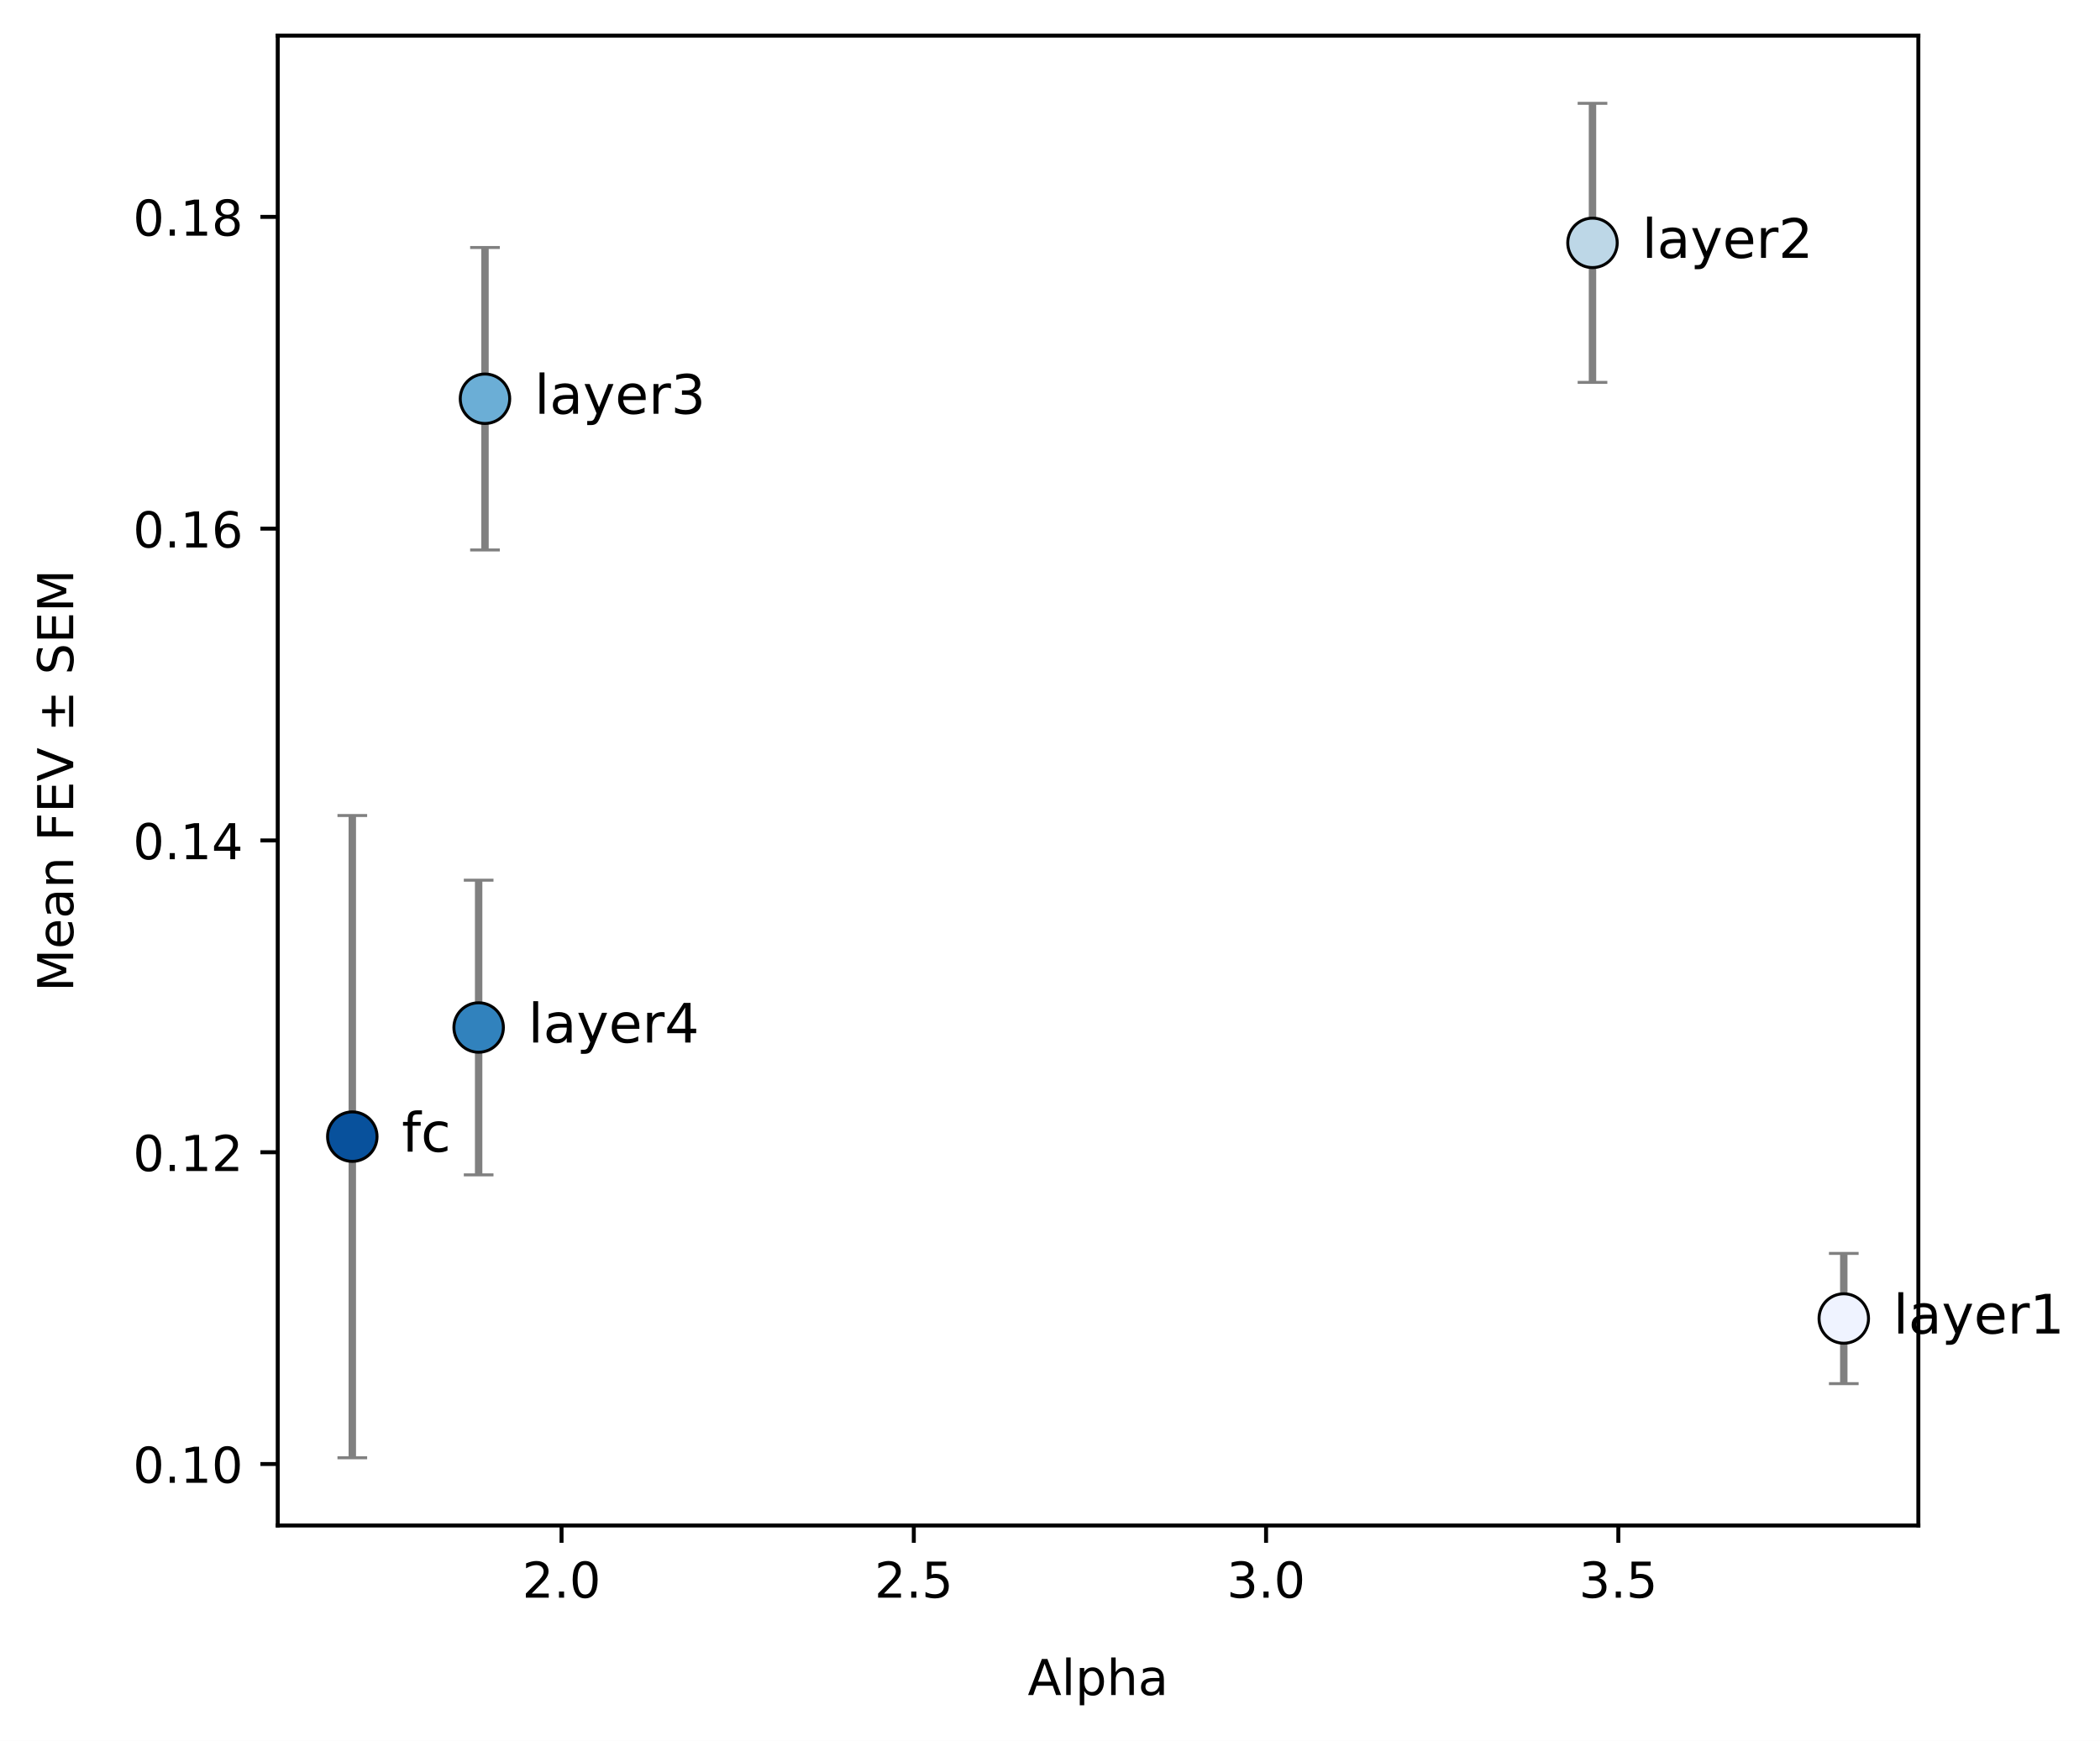
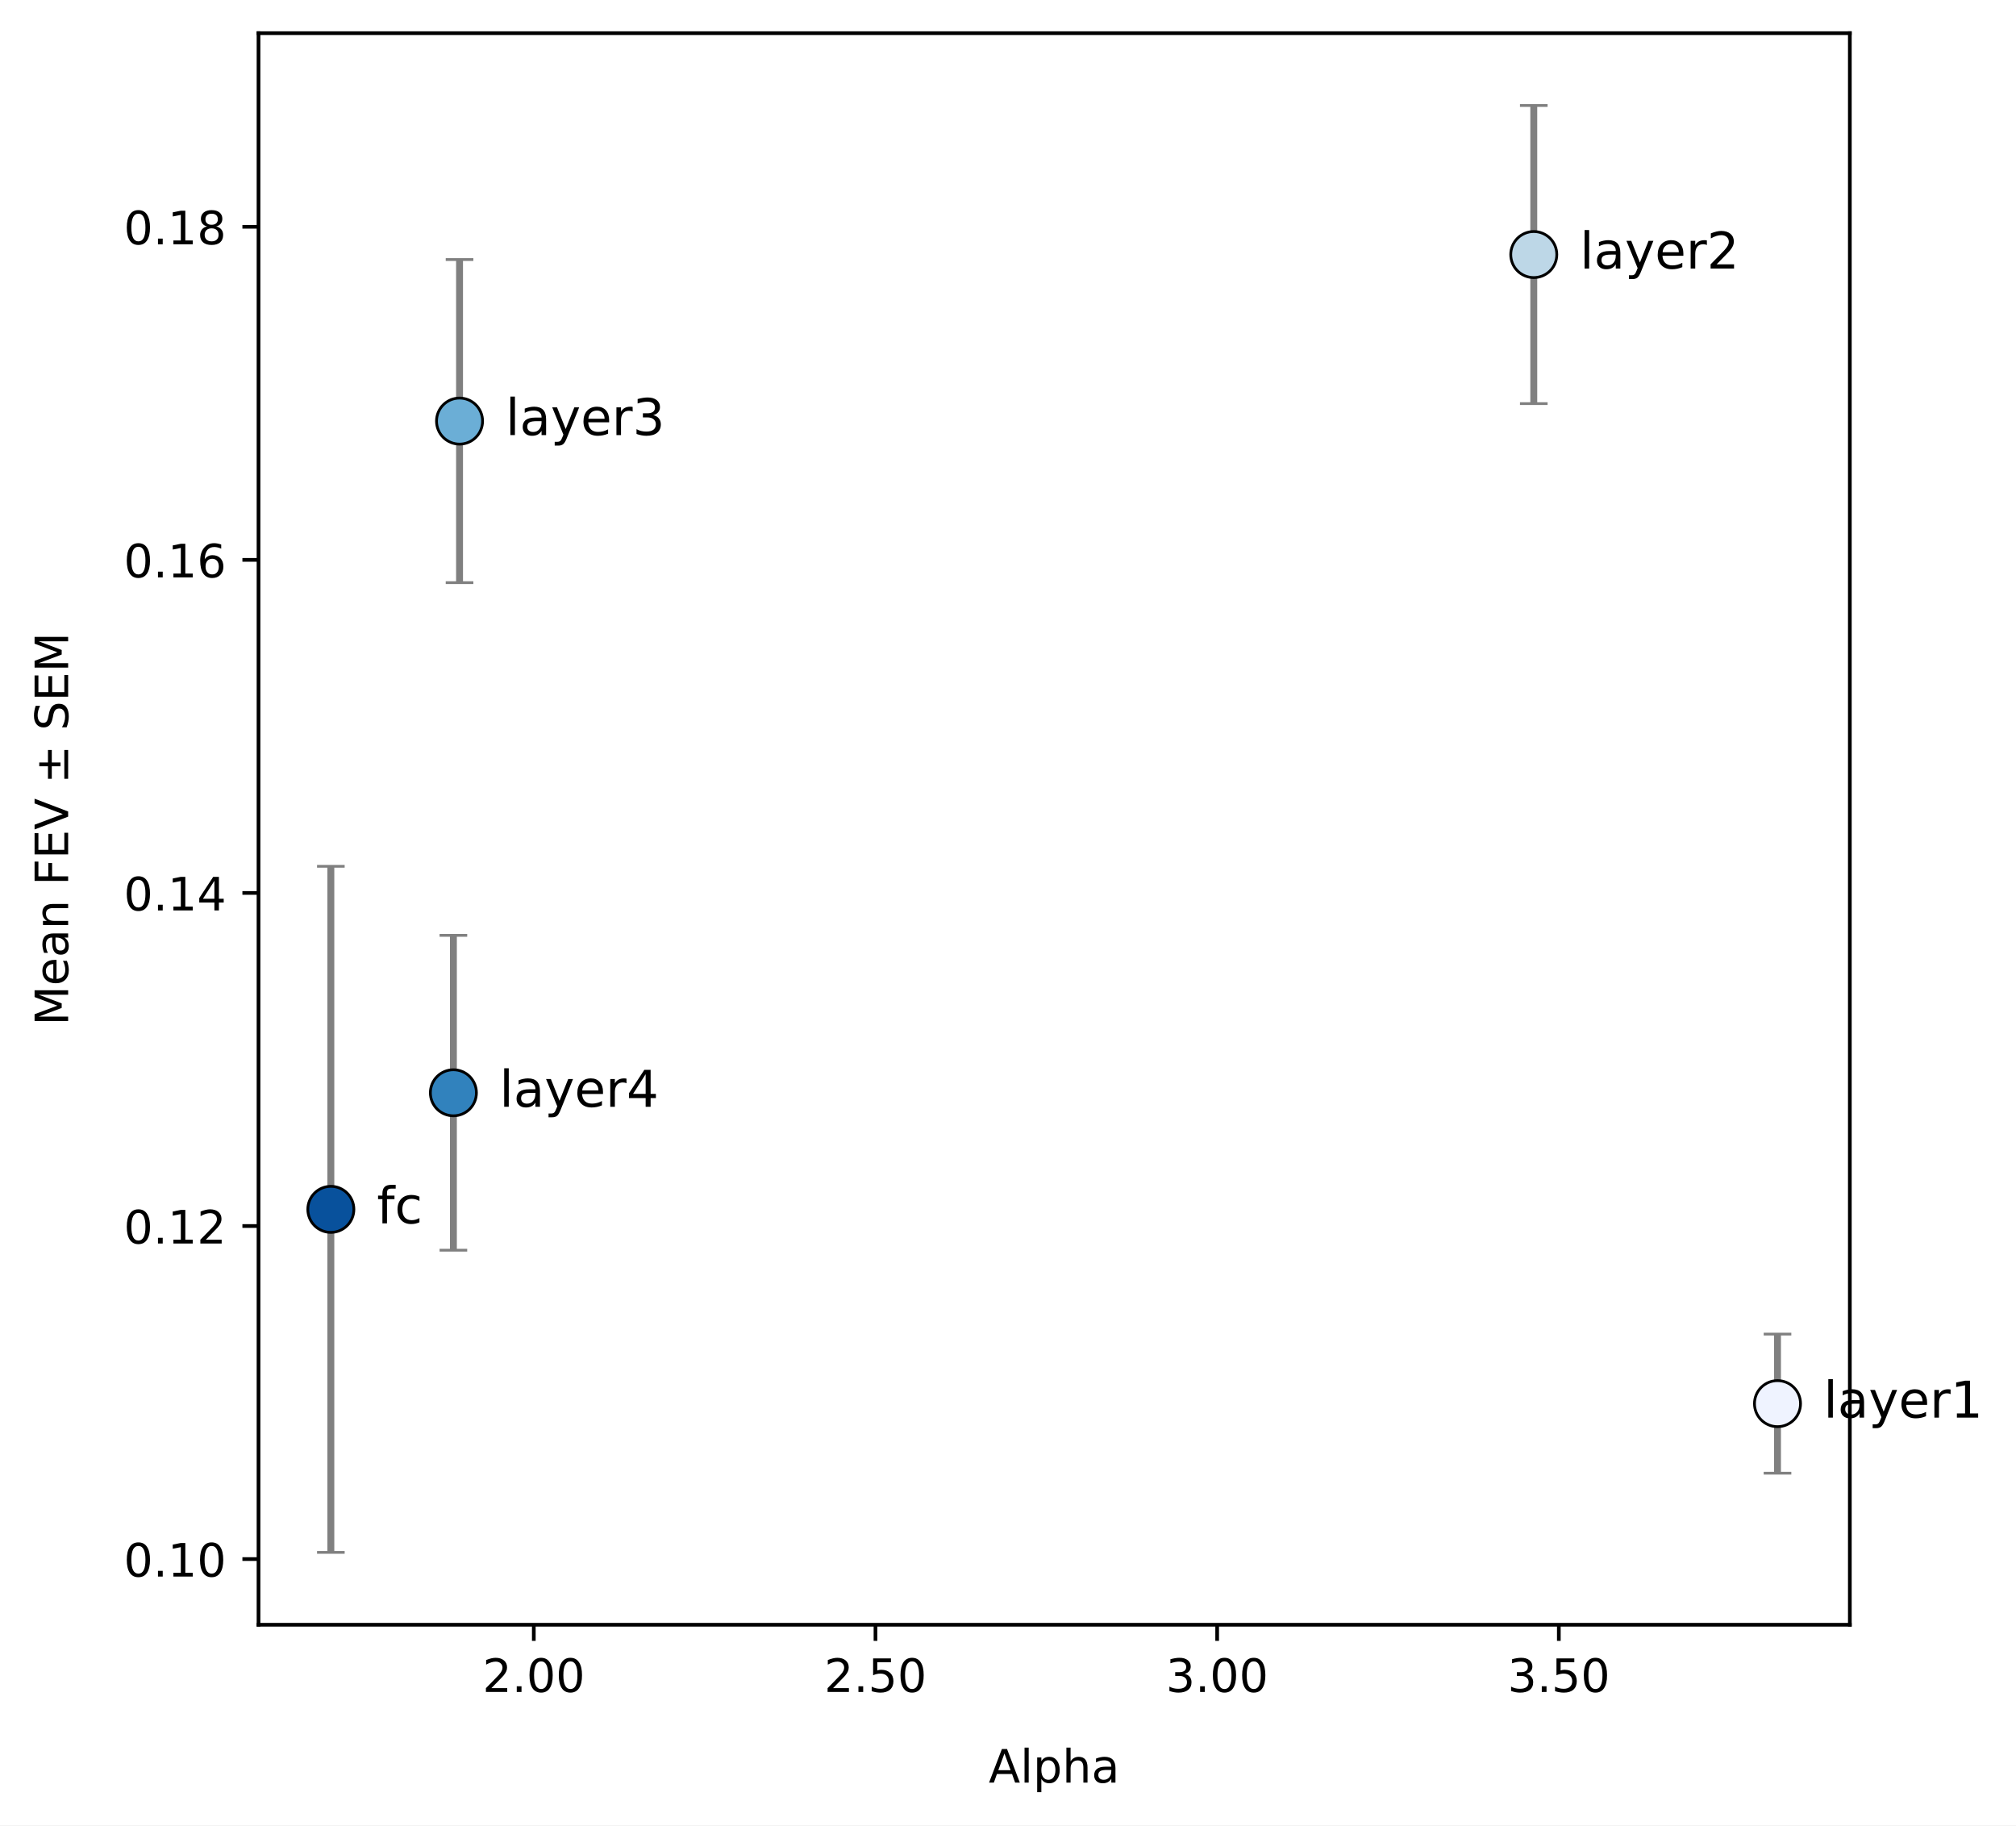
- <svg xmlns="http://www.w3.org/2000/svg" xmlns:xlink="http://www.w3.org/1999/xlink" width="424.523pt" height="351.996pt" viewBox="0 0 424.523 351.996" version="1.1">
+ <svg xmlns="http://www.w3.org/2000/svg" xmlns:xlink="http://www.w3.org/1999/xlink" width="437.831pt" height="396.356pt" viewBox="0 0 437.831 396.356" version="1.1">
  <defs>
    <style type="text/css">*{stroke-linejoin: round; stroke-linecap: butt}</style>
  </defs>
  <g id="figure_1">
    <g id="patch_1">
-       <path d="M -0 351.996  L 424.523 351.996  L 424.523 0  L -0 0  z " style="fill: #ffffff" />
+       <path d="M 0 396.356  L 437.831 396.356  L 437.831 0  L 0 0  z " style="fill: #ffffff" />
    </g>
    <g id="axes_1">
      <g id="patch_2">
-         <path d="M 56.144 308.44  L 387.802 308.44  L 387.802 7.2  L 56.144 7.2  z " style="fill: #ffffff" />
+         <path d="M 56.144 352.8  L 401.744 352.8  L 401.744 7.2  L 56.144 7.2  z " style="fill: #ffffff" />
      </g>
      <g id="matplotlib.axis_1">
        <g id="xtick_1">
          <g id="line2d_1">
            <defs>
-               <path id="m73c10cb782" d="M 0 0  L 0 3.5  " style="stroke: #000000; stroke-width: 0.8" />
+               <path id="m7435d69218" d="M 0 0  L 0 3.5  " style="stroke: #000000; stroke-width: 0.8" />
            </defs>
            <g>
-               <use xlink:href="#m73c10cb782" x="113.518" y="308.44" style="stroke: #000000; stroke-width: 0.8" />
+               <use xlink:href="#m7435d69218" x="115.93" y="352.8" style="stroke: #000000; stroke-width: 0.8" />
            </g>
          </g>
          <g id="text_1">
-             <g transform="translate(105.5669 323.0384) scale(0.1 -0.1)">
+             <g transform="translate(104.7975 367.3984) scale(0.1 -0.1)">
              <defs>
                <path id="DejaVuSans-32" d="M 1228 531  L 3431 531  L 3431 0  L 469 0  L 469 531  Q 828 903 1448 1529  Q 2069 2156 2228 2338  Q 2531 2678 2651 2914  Q 2772 3150 2772 3378  Q 2772 3750 2511 3984  Q 2250 4219 1831 4219  Q 1534 4219 1204 4116  Q 875 4013 500 3803  L 500 4441  Q 881 4594 1212 4672  Q 1544 4750 1819 4750  Q 2544 4750 2975 4387  Q 3406 4025 3406 3419  Q 3406 3131 3298 2873  Q 3191 2616 2906 2266  Q 2828 2175 2409 1742  Q 1991 1309 1228 531  z " transform="scale(0.015625)" />
                <path id="DejaVuSans-2e" d="M 684 794  L 1344 794  L 1344 0  L 684 0  L 684 794  z " transform="scale(0.015625)" />
                <path id="DejaVuSans-30" d="M 2034 4250  Q 1547 4250 1301 3770  Q 1056 3291 1056 2328  Q 1056 1369 1301 889  Q 1547 409 2034 409  Q 2525 409 2770 889  Q 3016 1369 3016 2328  Q 3016 3291 2770 3770  Q 2525 4250 2034 4250  z M 2034 4750  Q 2819 4750 3233 4129  Q 3647 3509 3647 2328  Q 3647 1150 3233 529  Q 2819 -91 2034 -91  Q 1250 -91 836 529  Q 422 1150 422 2328  Q 422 3509 836 4129  Q 1250 4750 2034 4750  z " transform="scale(0.015625)" />
              </defs>
              <use xlink:href="#DejaVuSans-32" />
              <use xlink:href="#DejaVuSans-2e" x="63.623" />
              <use xlink:href="#DejaVuSans-30" x="95.41" />
+               <use xlink:href="#DejaVuSans-30" x="159.033" />
            </g>
          </g>
        </g>
        <g id="xtick_2">
          <g id="line2d_2">
            <g>
-               <use xlink:href="#m73c10cb782" x="184.729" y="308.44" style="stroke: #000000; stroke-width: 0.8" />
+               <use xlink:href="#m7435d69218" x="190.135" y="352.8" style="stroke: #000000; stroke-width: 0.8" />
            </g>
          </g>
          <g id="text_2">
-             <g transform="translate(176.7779 323.0384) scale(0.1 -0.1)">
+             <g transform="translate(179.002 367.3984) scale(0.1 -0.1)">
              <defs>
                <path id="DejaVuSans-35" d="M 691 4666  L 3169 4666  L 3169 4134  L 1269 4134  L 1269 2991  Q 1406 3038 1543 3061  Q 1681 3084 1819 3084  Q 2600 3084 3056 2656  Q 3513 2228 3513 1497  Q 3513 744 3044 326  Q 2575 -91 1722 -91  Q 1428 -91 1123 -41  Q 819 9 494 109  L 494 744  Q 775 591 1075 516  Q 1375 441 1709 441  Q 2250 441 2565 725  Q 2881 1009 2881 1497  Q 2881 1984 2565 2268  Q 2250 2553 1709 2553  Q 1456 2553 1204 2497  Q 953 2441 691 2322  L 691 4666  z " transform="scale(0.015625)" />
              </defs>
              <use xlink:href="#DejaVuSans-32" />
              <use xlink:href="#DejaVuSans-2e" x="63.623" />
              <use xlink:href="#DejaVuSans-35" x="95.41" />
+               <use xlink:href="#DejaVuSans-30" x="159.033" />
            </g>
          </g>
        </g>
        <g id="xtick_3">
          <g id="line2d_3">
            <g>
-               <use xlink:href="#m73c10cb782" x="255.94" y="308.44" style="stroke: #000000; stroke-width: 0.8" />
+               <use xlink:href="#m7435d69218" x="264.339" y="352.8" style="stroke: #000000; stroke-width: 0.8" />
            </g>
          </g>
          <g id="text_3">
-             <g transform="translate(247.9889 323.0384) scale(0.1 -0.1)">
+             <g transform="translate(253.2065 367.3984) scale(0.1 -0.1)">
              <defs>
                <path id="DejaVuSans-33" d="M 2597 2516  Q 3050 2419 3304 2112  Q 3559 1806 3559 1356  Q 3559 666 3084 287  Q 2609 -91 1734 -91  Q 1441 -91 1130 -33  Q 819 25 488 141  L 488 750  Q 750 597 1062 519  Q 1375 441 1716 441  Q 2309 441 2620 675  Q 2931 909 2931 1356  Q 2931 1769 2642 2001  Q 2353 2234 1838 2234  L 1294 2234  L 1294 2753  L 1863 2753  Q 2328 2753 2575 2939  Q 2822 3125 2822 3475  Q 2822 3834 2567 4026  Q 2313 4219 1838 4219  Q 1578 4219 1281 4162  Q 984 4106 628 3988  L 628 4550  Q 988 4650 1302 4700  Q 1616 4750 1894 4750  Q 2613 4750 3031 4423  Q 3450 4097 3450 3541  Q 3450 3153 3228 2886  Q 3006 2619 2597 2516  z " transform="scale(0.015625)" />
              </defs>
              <use xlink:href="#DejaVuSans-33" />
              <use xlink:href="#DejaVuSans-2e" x="63.623" />
              <use xlink:href="#DejaVuSans-30" x="95.41" />
+               <use xlink:href="#DejaVuSans-30" x="159.033" />
            </g>
          </g>
        </g>
        <g id="xtick_4">
          <g id="line2d_4">
            <g>
-               <use xlink:href="#m73c10cb782" x="327.152" y="308.44" style="stroke: #000000; stroke-width: 0.8" />
+               <use xlink:href="#m7435d69218" x="338.544" y="352.8" style="stroke: #000000; stroke-width: 0.8" />
            </g>
          </g>
          <g id="text_4">
-             <g transform="translate(319.1999 323.0384) scale(0.1 -0.1)">
+             <g transform="translate(327.411 367.3984) scale(0.1 -0.1)">
              <use xlink:href="#DejaVuSans-33" />
              <use xlink:href="#DejaVuSans-2e" x="63.623" />
              <use xlink:href="#DejaVuSans-35" x="95.41" />
+               <use xlink:href="#DejaVuSans-30" x="159.033" />
            </g>
          </g>
        </g>
        <g id="text_5">
-           <g transform="translate(207.7564 342.7166) scale(0.1 -0.1)">
+           <g transform="translate(214.7273 387.0766) scale(0.1 -0.1)">
            <defs>
              <path id="DejaVuSans-41" d="M 2188 4044  L 1331 1722  L 3047 1722  L 2188 4044  z M 1831 4666  L 2547 4666  L 4325 0  L 3669 0  L 3244 1197  L 1141 1197  L 716 0  L 50 0  L 1831 4666  z " transform="scale(0.015625)" />
              <path id="DejaVuSans-6c" d="M 603 4863  L 1178 4863  L 1178 0  L 603 0  L 603 4863  z " transform="scale(0.015625)" />
              <path id="DejaVuSans-70" d="M 1159 525  L 1159 -1331  L 581 -1331  L 581 3500  L 1159 3500  L 1159 2969  Q 1341 3281 1617 3432  Q 1894 3584 2278 3584  Q 2916 3584 3314 3078  Q 3713 2572 3713 1747  Q 3713 922 3314 415  Q 2916 -91 2278 -91  Q 1894 -91 1617 61  Q 1341 213 1159 525  z M 3116 1747  Q 3116 2381 2855 2742  Q 2594 3103 2138 3103  Q 1681 3103 1420 2742  Q 1159 2381 1159 1747  Q 1159 1113 1420 752  Q 1681 391 2138 391  Q 2594 391 2855 752  Q 3116 1113 3116 1747  z " transform="scale(0.015625)" />
              <path id="DejaVuSans-68" d="M 3513 2113  L 3513 0  L 2938 0  L 2938 2094  Q 2938 2591 2744 2837  Q 2550 3084 2163 3084  Q 1697 3084 1428 2787  Q 1159 2491 1159 1978  L 1159 0  L 581 0  L 581 4863  L 1159 4863  L 1159 2956  Q 1366 3272 1645 3428  Q 1925 3584 2291 3584  Q 2894 3584 3203 3211  Q 3513 2838 3513 2113  z " transform="scale(0.015625)" />
              <path id="DejaVuSans-61" d="M 2194 1759  Q 1497 1759 1228 1600  Q 959 1441 959 1056  Q 959 750 1161 570  Q 1363 391 1709 391  Q 2188 391 2477 730  Q 2766 1069 2766 1631  L 2766 1759  L 2194 1759  z M 3341 1997  L 3341 0  L 2766 0  L 2766 531  Q 2569 213 2275 61  Q 1981 -91 1556 -91  Q 1019 -91 701 211  Q 384 513 384 1019  Q 384 1609 779 1909  Q 1175 2209 1959 2209  L 2766 2209  L 2766 2266  Q 2766 2663 2505 2880  Q 2244 3097 1772 3097  Q 1472 3097 1187 3025  Q 903 2953 641 2809  L 641 3341  Q 956 3463 1253 3523  Q 1550 3584 1831 3584  Q 2591 3584 2966 3190  Q 3341 2797 3341 1997  z " transform="scale(0.015625)" />
            </defs>
            <use xlink:href="#DejaVuSans-41" />
            <use xlink:href="#DejaVuSans-6c" x="68.408" />
            <use xlink:href="#DejaVuSans-70" x="96.191" />
            <use xlink:href="#DejaVuSans-68" x="159.668" />
            <use xlink:href="#DejaVuSans-61" x="223.047" />
          </g>
        </g>
      </g>
      <g id="matplotlib.axis_2">
        <g id="ytick_1">
          <g id="line2d_5">
            <defs>
-               <path id="mc51c9da56d" d="M 0 0  L -3.5 0  " style="stroke: #000000; stroke-width: 0.8" />
+               <path id="m7dc69a74c2" d="M 0 0  L -3.5 0  " style="stroke: #000000; stroke-width: 0.8" />
            </defs>
            <g>
-               <use xlink:href="#mc51c9da56d" x="56.144" y="296.01" style="stroke: #000000; stroke-width: 0.8" />
+               <use xlink:href="#m7dc69a74c2" x="56.144" y="338.54" style="stroke: #000000; stroke-width: 0.8" />
            </g>
          </g>
          <g id="text_6">
-             <g transform="translate(26.87813 299.8093) scale(0.1 -0.1)">
+             <g transform="translate(26.87813 342.3389) scale(0.1 -0.1)">
              <defs>
                <path id="DejaVuSans-31" d="M 794 531  L 1825 531  L 1825 4091  L 703 3866  L 703 4441  L 1819 4666  L 2450 4666  L 2450 531  L 3481 531  L 3481 0  L 794 0  L 794 531  z " transform="scale(0.015625)" />
              </defs>
              <use xlink:href="#DejaVuSans-30" />
              <use xlink:href="#DejaVuSans-2e" x="63.623" />
              <use xlink:href="#DejaVuSans-31" x="95.41" />
              <use xlink:href="#DejaVuSans-30" x="159.033" />
            </g>
          </g>
        </g>
        <g id="ytick_2">
          <g id="line2d_6">
            <g>
-               <use xlink:href="#mc51c9da56d" x="56.144" y="232.97" style="stroke: #000000; stroke-width: 0.8" />
+               <use xlink:href="#m7dc69a74c2" x="56.144" y="266.217" style="stroke: #000000; stroke-width: 0.8" />
            </g>
          </g>
          <g id="text_7">
-             <g transform="translate(26.87813 236.7696) scale(0.1 -0.1)">
+             <g transform="translate(26.87813 270.0161) scale(0.1 -0.1)">
              <use xlink:href="#DejaVuSans-30" />
              <use xlink:href="#DejaVuSans-2e" x="63.623" />
              <use xlink:href="#DejaVuSans-31" x="95.41" />
              <use xlink:href="#DejaVuSans-32" x="159.033" />
            </g>
          </g>
        </g>
        <g id="ytick_3">
          <g id="line2d_7">
            <g>
-               <use xlink:href="#mc51c9da56d" x="56.144" y="169.931" style="stroke: #000000; stroke-width: 0.8" />
+               <use xlink:href="#m7dc69a74c2" x="56.144" y="193.894" style="stroke: #000000; stroke-width: 0.8" />
            </g>
          </g>
          <g id="text_8">
-             <g transform="translate(26.87813 173.7299) scale(0.1 -0.1)">
+             <g transform="translate(26.87813 197.6933) scale(0.1 -0.1)">
              <defs>
                <path id="DejaVuSans-34" d="M 2419 4116  L 825 1625  L 2419 1625  L 2419 4116  z M 2253 4666  L 3047 4666  L 3047 1625  L 3713 1625  L 3713 1100  L 3047 1100  L 3047 0  L 2419 0  L 2419 1100  L 313 1100  L 313 1709  L 2253 4666  z " transform="scale(0.015625)" />
              </defs>
              <use xlink:href="#DejaVuSans-30" />
              <use xlink:href="#DejaVuSans-2e" x="63.623" />
              <use xlink:href="#DejaVuSans-31" x="95.41" />
              <use xlink:href="#DejaVuSans-34" x="159.033" />
            </g>
          </g>
        </g>
        <g id="ytick_4">
          <g id="line2d_8">
            <g>
-               <use xlink:href="#mc51c9da56d" x="56.144" y="106.891" style="stroke: #000000; stroke-width: 0.8" />
+               <use xlink:href="#m7dc69a74c2" x="56.144" y="121.571" style="stroke: #000000; stroke-width: 0.8" />
            </g>
          </g>
          <g id="text_9">
-             <g transform="translate(26.87813 110.6902) scale(0.1 -0.1)">
+             <g transform="translate(26.87813 125.3704) scale(0.1 -0.1)">
              <defs>
                <path id="DejaVuSans-36" d="M 2113 2584  Q 1688 2584 1439 2293  Q 1191 2003 1191 1497  Q 1191 994 1439 701  Q 1688 409 2113 409  Q 2538 409 2786 701  Q 3034 994 3034 1497  Q 3034 2003 2786 2293  Q 2538 2584 2113 2584  z M 3366 4563  L 3366 3988  Q 3128 4100 2886 4159  Q 2644 4219 2406 4219  Q 1781 4219 1451 3797  Q 1122 3375 1075 2522  Q 1259 2794 1537 2939  Q 1816 3084 2150 3084  Q 2853 3084 3261 2657  Q 3669 2231 3669 1497  Q 3669 778 3244 343  Q 2819 -91 2113 -91  Q 1303 -91 875 529  Q 447 1150 447 2328  Q 447 3434 972 4092  Q 1497 4750 2381 4750  Q 2619 4750 2861 4703  Q 3103 4656 3366 4563  z " transform="scale(0.015625)" />
              </defs>
              <use xlink:href="#DejaVuSans-30" />
              <use xlink:href="#DejaVuSans-2e" x="63.623" />
              <use xlink:href="#DejaVuSans-31" x="95.41" />
              <use xlink:href="#DejaVuSans-36" x="159.033" />
            </g>
          </g>
        </g>
        <g id="ytick_5">
          <g id="line2d_9">
            <g>
-               <use xlink:href="#mc51c9da56d" x="56.144" y="43.851" style="stroke: #000000; stroke-width: 0.8" />
+               <use xlink:href="#m7dc69a74c2" x="56.144" y="49.248" style="stroke: #000000; stroke-width: 0.8" />
            </g>
          </g>
          <g id="text_10">
-             <g transform="translate(26.87813 47.65043) scale(0.1 -0.1)">
+             <g transform="translate(26.87813 53.04761) scale(0.1 -0.1)">
              <defs>
                <path id="DejaVuSans-38" d="M 2034 2216  Q 1584 2216 1326 1975  Q 1069 1734 1069 1313  Q 1069 891 1326 650  Q 1584 409 2034 409  Q 2484 409 2743 651  Q 3003 894 3003 1313  Q 3003 1734 2745 1975  Q 2488 2216 2034 2216  z M 1403 2484  Q 997 2584 770 2862  Q 544 3141 544 3541  Q 544 4100 942 4425  Q 1341 4750 2034 4750  Q 2731 4750 3128 4425  Q 3525 4100 3525 3541  Q 3525 3141 3298 2862  Q 3072 2584 2669 2484  Q 3125 2378 3379 2068  Q 3634 1759 3634 1313  Q 3634 634 3220 271  Q 2806 -91 2034 -91  Q 1263 -91 848 271  Q 434 634 434 1313  Q 434 1759 690 2068  Q 947 2378 1403 2484  z M 1172 3481  Q 1172 3119 1398 2916  Q 1625 2713 2034 2713  Q 2441 2713 2670 2916  Q 2900 3119 2900 3481  Q 2900 3844 2670 4047  Q 2441 4250 2034 4250  Q 1625 4250 1398 4047  Q 1172 3844 1172 3481  z " transform="scale(0.015625)" />
              </defs>
              <use xlink:href="#DejaVuSans-30" />
              <use xlink:href="#DejaVuSans-2e" x="63.623" />
              <use xlink:href="#DejaVuSans-31" x="95.41" />
              <use xlink:href="#DejaVuSans-38" x="159.033" />
            </g>
          </g>
        </g>
        <g id="text_11">
-           <g transform="translate(14.79844 200.5036) rotate(-90) scale(0.1 -0.1)">
+           <g transform="translate(14.79844 222.6836) rotate(-90) scale(0.1 -0.1)">
            <defs>
              <path id="DejaVuSans-4d" d="M 628 4666  L 1569 4666  L 2759 1491  L 3956 4666  L 4897 4666  L 4897 0  L 4281 0  L 4281 4097  L 3078 897  L 2444 897  L 1241 4097  L 1241 0  L 628 0  L 628 4666  z " transform="scale(0.015625)" />
              <path id="DejaVuSans-65" d="M 3597 1894  L 3597 1613  L 953 1613  Q 991 1019 1311 708  Q 1631 397 2203 397  Q 2534 397 2845 478  Q 3156 559 3463 722  L 3463 178  Q 3153 47 2828 -22  Q 2503 -91 2169 -91  Q 1331 -91 842 396  Q 353 884 353 1716  Q 353 2575 817 3079  Q 1281 3584 2069 3584  Q 2775 3584 3186 3129  Q 3597 2675 3597 1894  z M 3022 2063  Q 3016 2534 2758 2815  Q 2500 3097 2075 3097  Q 1594 3097 1305 2825  Q 1016 2553 972 2059  L 3022 2063  z " transform="scale(0.015625)" />
              <path id="DejaVuSans-6e" d="M 3513 2113  L 3513 0  L 2938 0  L 2938 2094  Q 2938 2591 2744 2837  Q 2550 3084 2163 3084  Q 1697 3084 1428 2787  Q 1159 2491 1159 1978  L 1159 0  L 581 0  L 581 3500  L 1159 3500  L 1159 2956  Q 1366 3272 1645 3428  Q 1925 3584 2291 3584  Q 2894 3584 3203 3211  Q 3513 2838 3513 2113  z " transform="scale(0.015625)" />
              <path id="DejaVuSans-20" transform="scale(0.015625)" />
              <path id="DejaVuSans-46" d="M 628 4666  L 3309 4666  L 3309 4134  L 1259 4134  L 1259 2759  L 3109 2759  L 3109 2228  L 1259 2228  L 1259 0  L 628 0  L 628 4666  z " transform="scale(0.015625)" />
              <path id="DejaVuSans-45" d="M 628 4666  L 3578 4666  L 3578 4134  L 1259 4134  L 1259 2753  L 3481 2753  L 3481 2222  L 1259 2222  L 1259 531  L 3634 531  L 3634 0  L 628 0  L 628 4666  z " transform="scale(0.015625)" />
              <path id="DejaVuSans-56" d="M 1831 0  L 50 4666  L 709 4666  L 2188 738  L 3669 4666  L 4325 4666  L 2547 0  L 1831 0  z " transform="scale(0.015625)" />
              <path id="DejaVuSans-b1" d="M 2944 4013  L 2944 2803  L 4684 2803  L 4684 2272  L 2944 2272  L 2944 1063  L 2419 1063  L 2419 2272  L 678 2272  L 678 2803  L 2419 2803  L 2419 4013  L 2944 4013  z M 678 531  L 4684 531  L 4684 0  L 678 0  L 678 531  z " transform="scale(0.015625)" />
              <path id="DejaVuSans-53" d="M 3425 4513  L 3425 3897  Q 3066 4069 2747 4153  Q 2428 4238 2131 4238  Q 1616 4238 1336 4038  Q 1056 3838 1056 3469  Q 1056 3159 1242 3001  Q 1428 2844 1947 2747  L 2328 2669  Q 3034 2534 3370 2195  Q 3706 1856 3706 1288  Q 3706 609 3251 259  Q 2797 -91 1919 -91  Q 1588 -91 1214 -16  Q 841 59 441 206  L 441 856  Q 825 641 1194 531  Q 1563 422 1919 422  Q 2459 422 2753 634  Q 3047 847 3047 1241  Q 3047 1584 2836 1778  Q 2625 1972 2144 2069  L 1759 2144  Q 1053 2284 737 2584  Q 422 2884 422 3419  Q 422 4038 858 4394  Q 1294 4750 2059 4750  Q 2388 4750 2728 4690  Q 3069 4631 3425 4513  z " transform="scale(0.015625)" />
            </defs>
            <use xlink:href="#DejaVuSans-4d" />
            <use xlink:href="#DejaVuSans-65" x="86.279" />
            <use xlink:href="#DejaVuSans-61" x="147.803" />
            <use xlink:href="#DejaVuSans-6e" x="209.082" />
            <use xlink:href="#DejaVuSans-20" x="272.461" />
            <use xlink:href="#DejaVuSans-46" x="304.248" />
            <use xlink:href="#DejaVuSans-45" x="361.768" />
            <use xlink:href="#DejaVuSans-56" x="424.951" />
            <use xlink:href="#DejaVuSans-20" x="493.359" />
            <use xlink:href="#DejaVuSans-b1" x="525.146" />
            <use xlink:href="#DejaVuSans-20" x="608.936" />
            <use xlink:href="#DejaVuSans-53" x="640.723" />
            <use xlink:href="#DejaVuSans-45" x="704.199" />
            <use xlink:href="#DejaVuSans-4d" x="767.383" />
          </g>
        </g>
      </g>
      <g id="LineCollection_1">
-         <path d="M 71.219 294.747  L 71.219 164.89  " clip-path="url(#pef4d5a4c21)" style="fill: none; stroke: #808080; stroke-width: 1.5" />
+         <path d="M 71.853 337.091  L 71.853 188.111  " clip-path="url(#p4080b1306e)" style="fill: none; stroke: #808080; stroke-width: 1.5" />
      </g>
      <g id="line2d_10">
        <defs>
-           <path id="md73cd37e10" d="M 3 0  L -3 -0  " style="stroke: #808080; stroke-width: 0.6" />
-         </defs>
-         <g clip-path="url(#pef4d5a4c21)">
-           <use xlink:href="#md73cd37e10" x="71.219" y="294.747" style="fill: #808080; stroke: #808080; stroke-width: 0.6" />
+           <path id="m4ea7c88056" d="M 3 0  L -3 -0  " style="stroke: #808080; stroke-width: 0.6" />
+         </defs>
+         <g clip-path="url(#p4080b1306e)">
+           <use xlink:href="#m4ea7c88056" x="71.853" y="337.091" style="fill: #808080; stroke: #808080; stroke-width: 0.6" />
        </g>
      </g>
      <g id="line2d_11">
-         <g clip-path="url(#pef4d5a4c21)">
-           <use xlink:href="#md73cd37e10" x="71.219" y="164.89" style="fill: #808080; stroke: #808080; stroke-width: 0.6" />
+         <g clip-path="url(#p4080b1306e)">
+           <use xlink:href="#m4ea7c88056" x="71.853" y="188.111" style="fill: #808080; stroke: #808080; stroke-width: 0.6" />
        </g>
      </g>
      <g id="LineCollection_2">
-         <path d="M 372.727 279.756  L 372.727 253.427  " clip-path="url(#pef4d5a4c21)" style="fill: none; stroke: #808080; stroke-width: 1.5" />
+         <path d="M 386.035 319.892  L 386.035 289.686  " clip-path="url(#p4080b1306e)" style="fill: none; stroke: #808080; stroke-width: 1.5" />
      </g>
      <g id="line2d_12">
-         <g clip-path="url(#pef4d5a4c21)">
-           <use xlink:href="#md73cd37e10" x="372.727" y="279.756" style="fill: #808080; stroke: #808080; stroke-width: 0.6" />
+         <g clip-path="url(#p4080b1306e)">
+           <use xlink:href="#m4ea7c88056" x="386.035" y="319.892" style="fill: #808080; stroke: #808080; stroke-width: 0.6" />
        </g>
      </g>
      <g id="line2d_13">
-         <g clip-path="url(#pef4d5a4c21)">
-           <use xlink:href="#md73cd37e10" x="372.727" y="253.427" style="fill: #808080; stroke: #808080; stroke-width: 0.6" />
+         <g clip-path="url(#p4080b1306e)">
+           <use xlink:href="#m4ea7c88056" x="386.035" y="289.686" style="fill: #808080; stroke: #808080; stroke-width: 0.6" />
        </g>
      </g>
      <g id="LineCollection_3">
-         <path d="M 321.929 77.316  L 321.929 20.893  " clip-path="url(#pef4d5a4c21)" style="fill: none; stroke: #808080; stroke-width: 1.5" />
+         <path d="M 333.102 87.642  L 333.102 22.909  " clip-path="url(#p4080b1306e)" style="fill: none; stroke: #808080; stroke-width: 1.5" />
      </g>
      <g id="line2d_14">
-         <g clip-path="url(#pef4d5a4c21)">
-           <use xlink:href="#md73cd37e10" x="321.929" y="77.316" style="fill: #808080; stroke: #808080; stroke-width: 0.6" />
+         <g clip-path="url(#p4080b1306e)">
+           <use xlink:href="#m4ea7c88056" x="333.102" y="87.642" style="fill: #808080; stroke: #808080; stroke-width: 0.6" />
        </g>
      </g>
      <g id="line2d_15">
-         <g clip-path="url(#pef4d5a4c21)">
-           <use xlink:href="#md73cd37e10" x="321.929" y="20.893" style="fill: #808080; stroke: #808080; stroke-width: 0.6" />
+         <g clip-path="url(#p4080b1306e)">
+           <use xlink:href="#m4ea7c88056" x="333.102" y="22.909" style="fill: #808080; stroke: #808080; stroke-width: 0.6" />
        </g>
      </g>
      <g id="LineCollection_4">
-         <path d="M 98.042 111.202  L 98.042 50.047  " clip-path="url(#pef4d5a4c21)" style="fill: none; stroke: #808080; stroke-width: 1.5" />
+         <path d="M 99.803 126.517  L 99.803 56.356  " clip-path="url(#p4080b1306e)" style="fill: none; stroke: #808080; stroke-width: 1.5" />
      </g>
      <g id="line2d_16">
-         <g clip-path="url(#pef4d5a4c21)">
-           <use xlink:href="#md73cd37e10" x="98.042" y="111.202" style="fill: #808080; stroke: #808080; stroke-width: 0.6" />
+         <g clip-path="url(#p4080b1306e)">
+           <use xlink:href="#m4ea7c88056" x="99.803" y="126.517" style="fill: #808080; stroke: #808080; stroke-width: 0.6" />
        </g>
      </g>
      <g id="line2d_17">
-         <g clip-path="url(#pef4d5a4c21)">
-           <use xlink:href="#md73cd37e10" x="98.042" y="50.047" style="fill: #808080; stroke: #808080; stroke-width: 0.6" />
+         <g clip-path="url(#p4080b1306e)">
+           <use xlink:href="#m4ea7c88056" x="99.803" y="56.356" style="fill: #808080; stroke: #808080; stroke-width: 0.6" />
        </g>
      </g>
      <g id="LineCollection_5">
-         <path d="M 96.76 237.546  L 96.76 177.963  " clip-path="url(#pef4d5a4c21)" style="fill: none; stroke: #808080; stroke-width: 1.5" />
+         <path d="M 98.468 271.466  L 98.468 203.109  " clip-path="url(#p4080b1306e)" style="fill: none; stroke: #808080; stroke-width: 1.5" />
      </g>
      <g id="line2d_18">
-         <g clip-path="url(#pef4d5a4c21)">
-           <use xlink:href="#md73cd37e10" x="96.76" y="237.546" style="fill: #808080; stroke: #808080; stroke-width: 0.6" />
+         <g clip-path="url(#p4080b1306e)">
+           <use xlink:href="#m4ea7c88056" x="98.468" y="271.466" style="fill: #808080; stroke: #808080; stroke-width: 0.6" />
        </g>
      </g>
      <g id="line2d_19">
-         <g clip-path="url(#pef4d5a4c21)">
-           <use xlink:href="#md73cd37e10" x="96.76" y="177.963" style="fill: #808080; stroke: #808080; stroke-width: 0.6" />
+         <g clip-path="url(#p4080b1306e)">
+           <use xlink:href="#m4ea7c88056" x="98.468" y="203.109" style="fill: #808080; stroke: #808080; stroke-width: 0.6" />
        </g>
      </g>
      <g id="line2d_20">
        <defs>
-           <path id="m8e060be372" d="M 0 5  C 1.326 5 2.598 4.473 3.536 3.536  C 4.473 2.598 5 1.326 5 0  C 5 -1.326 4.473 -2.598 3.536 -3.536  C 2.598 -4.473 1.326 -5 0 -5  C -1.326 -5 -2.598 -4.473 -3.536 -3.536  C -4.473 -2.598 -5 -1.326 -5 0  C -5 1.326 -4.473 2.598 -3.536 3.536  C -2.598 4.473 -1.326 5 0 5  z " style="stroke: #000000; stroke-width: 0.6" />
-         </defs>
-         <g clip-path="url(#pef4d5a4c21)">
-           <use xlink:href="#m8e060be372" x="71.219" y="229.818" style="fill: #08519c; stroke: #000000; stroke-width: 0.6" />
+           <path id="mc1bc3fedf9" d="M 0 5  C 1.326 5 2.598 4.473 3.536 3.536  C 4.473 2.598 5 1.326 5 0  C 5 -1.326 4.473 -2.598 3.536 -3.536  C 2.598 -4.473 1.326 -5 0 -5  C -1.326 -5 -2.598 -4.473 -3.536 -3.536  C -4.473 -2.598 -5 -1.326 -5 0  C -5 1.326 -4.473 2.598 -3.536 3.536  C -2.598 4.473 -1.326 5 0 5  z " style="stroke: #000000; stroke-width: 0.6" />
+         </defs>
+         <g clip-path="url(#p4080b1306e)">
+           <use xlink:href="#mc1bc3fedf9" x="71.853" y="262.601" style="fill: #08519c; stroke: #000000; stroke-width: 0.6" />
        </g>
      </g>
      <g id="line2d_21">
        <defs>
-           <path id="mcf48b73b51" d="M 0 5  C 1.326 5 2.598 4.473 3.536 3.536  C 4.473 2.598 5 1.326 5 0  C 5 -1.326 4.473 -2.598 3.536 -3.536  C 2.598 -4.473 1.326 -5 0 -5  C -1.326 -5 -2.598 -4.473 -3.536 -3.536  C -4.473 -2.598 -5 -1.326 -5 0  C -5 1.326 -4.473 2.598 -3.536 3.536  C -2.598 4.473 -1.326 5 0 5  z " style="stroke: #000000; stroke-width: 0.6" />
-         </defs>
-         <g clip-path="url(#pef4d5a4c21)">
-           <use xlink:href="#mcf48b73b51" x="372.727" y="266.592" style="fill: #eff3ff; stroke: #000000; stroke-width: 0.6" />
+           <path id="md27c0a5105" d="M 0 5  C 1.326 5 2.598 4.473 3.536 3.536  C 4.473 2.598 5 1.326 5 0  C 5 -1.326 4.473 -2.598 3.536 -3.536  C 2.598 -4.473 1.326 -5 0 -5  C -1.326 -5 -2.598 -4.473 -3.536 -3.536  C -4.473 -2.598 -5 -1.326 -5 0  C -5 1.326 -4.473 2.598 -3.536 3.536  C -2.598 4.473 -1.326 5 0 5  z " style="stroke: #000000; stroke-width: 0.6" />
+         </defs>
+         <g clip-path="url(#p4080b1306e)">
+           <use xlink:href="#md27c0a5105" x="386.035" y="304.789" style="fill: #eff3ff; stroke: #000000; stroke-width: 0.6" />
        </g>
      </g>
      <g id="line2d_22">
        <defs>
-           <path id="mdc5c23c26c" d="M 0 5  C 1.326 5 2.598 4.473 3.536 3.536  C 4.473 2.598 5 1.326 5 0  C 5 -1.326 4.473 -2.598 3.536 -3.536  C 2.598 -4.473 1.326 -5 0 -5  C -1.326 -5 -2.598 -4.473 -3.536 -3.536  C -4.473 -2.598 -5 -1.326 -5 0  C -5 1.326 -4.473 2.598 -3.536 3.536  C -2.598 4.473 -1.326 5 0 5  z " style="stroke: #000000; stroke-width: 0.6" />
-         </defs>
-         <g clip-path="url(#pef4d5a4c21)">
-           <use xlink:href="#mdc5c23c26c" x="321.929" y="49.105" style="fill: #bdd7e7; stroke: #000000; stroke-width: 0.6" />
+           <path id="m8e08766361" d="M 0 5  C 1.326 5 2.598 4.473 3.536 3.536  C 4.473 2.598 5 1.326 5 0  C 5 -1.326 4.473 -2.598 3.536 -3.536  C 2.598 -4.473 1.326 -5 0 -5  C -1.326 -5 -2.598 -4.473 -3.536 -3.536  C -4.473 -2.598 -5 -1.326 -5 0  C -5 1.326 -4.473 2.598 -3.536 3.536  C -2.598 4.473 -1.326 5 0 5  z " style="stroke: #000000; stroke-width: 0.6" />
+         </defs>
+         <g clip-path="url(#p4080b1306e)">
+           <use xlink:href="#m8e08766361" x="333.102" y="55.275" style="fill: #bdd7e7; stroke: #000000; stroke-width: 0.6" />
        </g>
      </g>
      <g id="line2d_23">
        <defs>
-           <path id="mb567ef1f52" d="M 0 5  C 1.326 5 2.598 4.473 3.536 3.536  C 4.473 2.598 5 1.326 5 0  C 5 -1.326 4.473 -2.598 3.536 -3.536  C 2.598 -4.473 1.326 -5 0 -5  C -1.326 -5 -2.598 -4.473 -3.536 -3.536  C -4.473 -2.598 -5 -1.326 -5 0  C -5 1.326 -4.473 2.598 -3.536 3.536  C -2.598 4.473 -1.326 5 0 5  z " style="stroke: #000000; stroke-width: 0.6" />
-         </defs>
-         <g clip-path="url(#pef4d5a4c21)">
-           <use xlink:href="#mb567ef1f52" x="98.042" y="80.624" style="fill: #6baed6; stroke: #000000; stroke-width: 0.6" />
+           <path id="m35ca5dde4e" d="M 0 5  C 1.326 5 2.598 4.473 3.536 3.536  C 4.473 2.598 5 1.326 5 0  C 5 -1.326 4.473 -2.598 3.536 -3.536  C 2.598 -4.473 1.326 -5 0 -5  C -1.326 -5 -2.598 -4.473 -3.536 -3.536  C -4.473 -2.598 -5 -1.326 -5 0  C -5 1.326 -4.473 2.598 -3.536 3.536  C -2.598 4.473 -1.326 5 0 5  z " style="stroke: #000000; stroke-width: 0.6" />
+         </defs>
+         <g clip-path="url(#p4080b1306e)">
+           <use xlink:href="#m35ca5dde4e" x="99.803" y="91.437" style="fill: #6baed6; stroke: #000000; stroke-width: 0.6" />
        </g>
      </g>
      <g id="line2d_24">
        <defs>
-           <path id="me2324a93a6" d="M 0 5  C 1.326 5 2.598 4.473 3.536 3.536  C 4.473 2.598 5 1.326 5 0  C 5 -1.326 4.473 -2.598 3.536 -3.536  C 2.598 -4.473 1.326 -5 0 -5  C -1.326 -5 -2.598 -4.473 -3.536 -3.536  C -4.473 -2.598 -5 -1.326 -5 0  C -5 1.326 -4.473 2.598 -3.536 3.536  C -2.598 4.473 -1.326 5 0 5  z " style="stroke: #000000; stroke-width: 0.6" />
-         </defs>
-         <g clip-path="url(#pef4d5a4c21)">
-           <use xlink:href="#me2324a93a6" x="96.76" y="207.754" style="fill: #3182bd; stroke: #000000; stroke-width: 0.6" />
+           <path id="m7ecd038e42" d="M 0 5  C 1.326 5 2.598 4.473 3.536 3.536  C 4.473 2.598 5 1.326 5 0  C 5 -1.326 4.473 -2.598 3.536 -3.536  C 2.598 -4.473 1.326 -5 0 -5  C -1.326 -5 -2.598 -4.473 -3.536 -3.536  C -4.473 -2.598 -5 -1.326 -5 0  C -5 1.326 -4.473 2.598 -3.536 3.536  C -2.598 4.473 -1.326 5 0 5  z " style="stroke: #000000; stroke-width: 0.6" />
+         </defs>
+         <g clip-path="url(#p4080b1306e)">
+           <use xlink:href="#m7ecd038e42" x="98.468" y="237.288" style="fill: #3182bd; stroke: #000000; stroke-width: 0.6" />
        </g>
      </g>
      <g id="patch_3">
-         <path d="M 56.144 308.44  L 56.144 7.2  " style="fill: none; stroke: #000000; stroke-width: 0.8; stroke-linejoin: miter; stroke-linecap: square" />
+         <path d="M 56.144 352.8  L 56.144 7.2  " style="fill: none; stroke: #000000; stroke-width: 0.8; stroke-linejoin: miter; stroke-linecap: square" />
      </g>
      <g id="patch_4">
-         <path d="M 387.802 308.44  L 387.802 7.2  " style="fill: none; stroke: #000000; stroke-width: 0.8; stroke-linejoin: miter; stroke-linecap: square" />
+         <path d="M 401.744 352.8  L 401.744 7.2  " style="fill: none; stroke: #000000; stroke-width: 0.8; stroke-linejoin: miter; stroke-linecap: square" />
      </g>
      <g id="patch_5">
-         <path d="M 56.144 308.44  L 387.802 308.44  " style="fill: none; stroke: #000000; stroke-width: 0.8; stroke-linejoin: miter; stroke-linecap: square" />
+         <path d="M 56.144 352.8  L 401.744 352.8  " style="fill: none; stroke: #000000; stroke-width: 0.8; stroke-linejoin: miter; stroke-linecap: square" />
      </g>
      <g id="patch_6">
-         <path d="M 56.144 7.2  L 387.802 7.2  " style="fill: none; stroke: #000000; stroke-width: 0.8; stroke-linejoin: miter; stroke-linecap: square" />
+         <path d="M 56.144 7.2  L 401.744 7.2  " style="fill: none; stroke: #000000; stroke-width: 0.8; stroke-linejoin: miter; stroke-linecap: square" />
      </g>
      <g id="text_12">
-         <g transform="translate(81.21912 232.8537) scale(0.11 -0.11)">
+         <g transform="translate(81.85284 265.636) scale(0.11 -0.11)">
          <defs>
            <path id="DejaVuSans-66" d="M 2375 4863  L 2375 4384  L 1825 4384  Q 1516 4384 1395 4259  Q 1275 4134 1275 3809  L 1275 3500  L 2222 3500  L 2222 3053  L 1275 3053  L 1275 0  L 697 0  L 697 3053  L 147 3053  L 147 3500  L 697 3500  L 697 3744  Q 697 4328 969 4595  Q 1241 4863 1831 4863  L 2375 4863  z " transform="scale(0.015625)" />
            <path id="DejaVuSans-63" d="M 3122 3366  L 3122 2828  Q 2878 2963 2633 3030  Q 2388 3097 2138 3097  Q 1578 3097 1268 2742  Q 959 2388 959 1747  Q 959 1106 1268 751  Q 1578 397 2138 397  Q 2388 397 2633 464  Q 2878 531 3122 666  L 3122 134  Q 2881 22 2623 -34  Q 2366 -91 2075 -91  Q 1284 -91 818 406  Q 353 903 353 1747  Q 353 2603 823 3093  Q 1294 3584 2113 3584  Q 2378 3584 2631 3529  Q 2884 3475 3122 3366  z " transform="scale(0.015625)" />
          </defs>
          <use xlink:href="#DejaVuSans-66" />
          <use xlink:href="#DejaVuSans-63" x="35.205" />
        </g>
      </g>
      <g id="text_13">
-         <g transform="translate(382.7266 269.6269) scale(0.11 -0.11)">
+         <g transform="translate(396.0347 307.8244) scale(0.11 -0.11)">
          <defs>
            <path id="DejaVuSans-79" d="M 2059 -325  Q 1816 -950 1584 -1140  Q 1353 -1331 966 -1331  L 506 -1331  L 506 -850  L 844 -850  Q 1081 -850 1212 -737  Q 1344 -625 1503 -206  L 1606 56  L 191 3500  L 800 3500  L 1894 763  L 2988 3500  L 3597 3500  L 2059 -325  z " transform="scale(0.015625)" />
            <path id="DejaVuSans-72" d="M 2631 2963  Q 2534 3019 2420 3045  Q 2306 3072 2169 3072  Q 1681 3072 1420 2755  Q 1159 2438 1159 1844  L 1159 0  L 581 0  L 581 3500  L 1159 3500  L 1159 2956  Q 1341 3275 1631 3429  Q 1922 3584 2338 3584  Q 2397 3584 2469 3576  Q 2541 3569 2628 3553  L 2631 2963  z " transform="scale(0.015625)" />
          </defs>
          <use xlink:href="#DejaVuSans-6c" />
          <use xlink:href="#DejaVuSans-61" x="27.783" />
          <use xlink:href="#DejaVuSans-79" x="89.062" />
          <use xlink:href="#DejaVuSans-65" x="148.242" />
          <use xlink:href="#DejaVuSans-72" x="209.766" />
          <use xlink:href="#DejaVuSans-31" x="250.879" />
        </g>
      </g>
      <g id="text_14">
-         <g transform="translate(331.9294 52.13983) scale(0.11 -0.11)">
+         <g transform="translate(343.1021 58.31061) scale(0.11 -0.11)">
          <use xlink:href="#DejaVuSans-6c" />
          <use xlink:href="#DejaVuSans-61" x="27.783" />
          <use xlink:href="#DejaVuSans-79" x="89.062" />
          <use xlink:href="#DejaVuSans-65" x="148.242" />
          <use xlink:href="#DejaVuSans-72" x="209.766" />
          <use xlink:href="#DejaVuSans-32" x="250.879" />
        </g>
      </g>
      <g id="text_15">
-         <g transform="translate(108.0419 83.65969) scale(0.11 -0.11)">
+         <g transform="translate(109.8032 94.47202) scale(0.11 -0.11)">
          <use xlink:href="#DejaVuSans-6c" />
          <use xlink:href="#DejaVuSans-61" x="27.783" />
          <use xlink:href="#DejaVuSans-79" x="89.062" />
          <use xlink:href="#DejaVuSans-65" x="148.242" />
          <use xlink:href="#DejaVuSans-72" x="209.766" />
          <use xlink:href="#DejaVuSans-33" x="250.879" />
        </g>
      </g>
      <g id="text_16">
-         <g transform="translate(106.7601 210.7898) scale(0.11 -0.11)">
+         <g transform="translate(108.4675 240.3231) scale(0.11 -0.11)">
          <use xlink:href="#DejaVuSans-6c" />
          <use xlink:href="#DejaVuSans-61" x="27.783" />
          <use xlink:href="#DejaVuSans-79" x="89.062" />
          <use xlink:href="#DejaVuSans-65" x="148.242" />
          <use xlink:href="#DejaVuSans-72" x="209.766" />
          <use xlink:href="#DejaVuSans-34" x="250.879" />
        </g>
      </g>
    </g>
  </g>
  <defs>
-     <clipPath id="pef4d5a4c21">
-       <rect x="56.144" y="7.2" width="331.658" height="301.24" />
+     <clipPath id="p4080b1306e">
+       <rect x="56.144" y="7.2" width="345.6" height="345.6" />
    </clipPath>
  </defs>
</svg>
